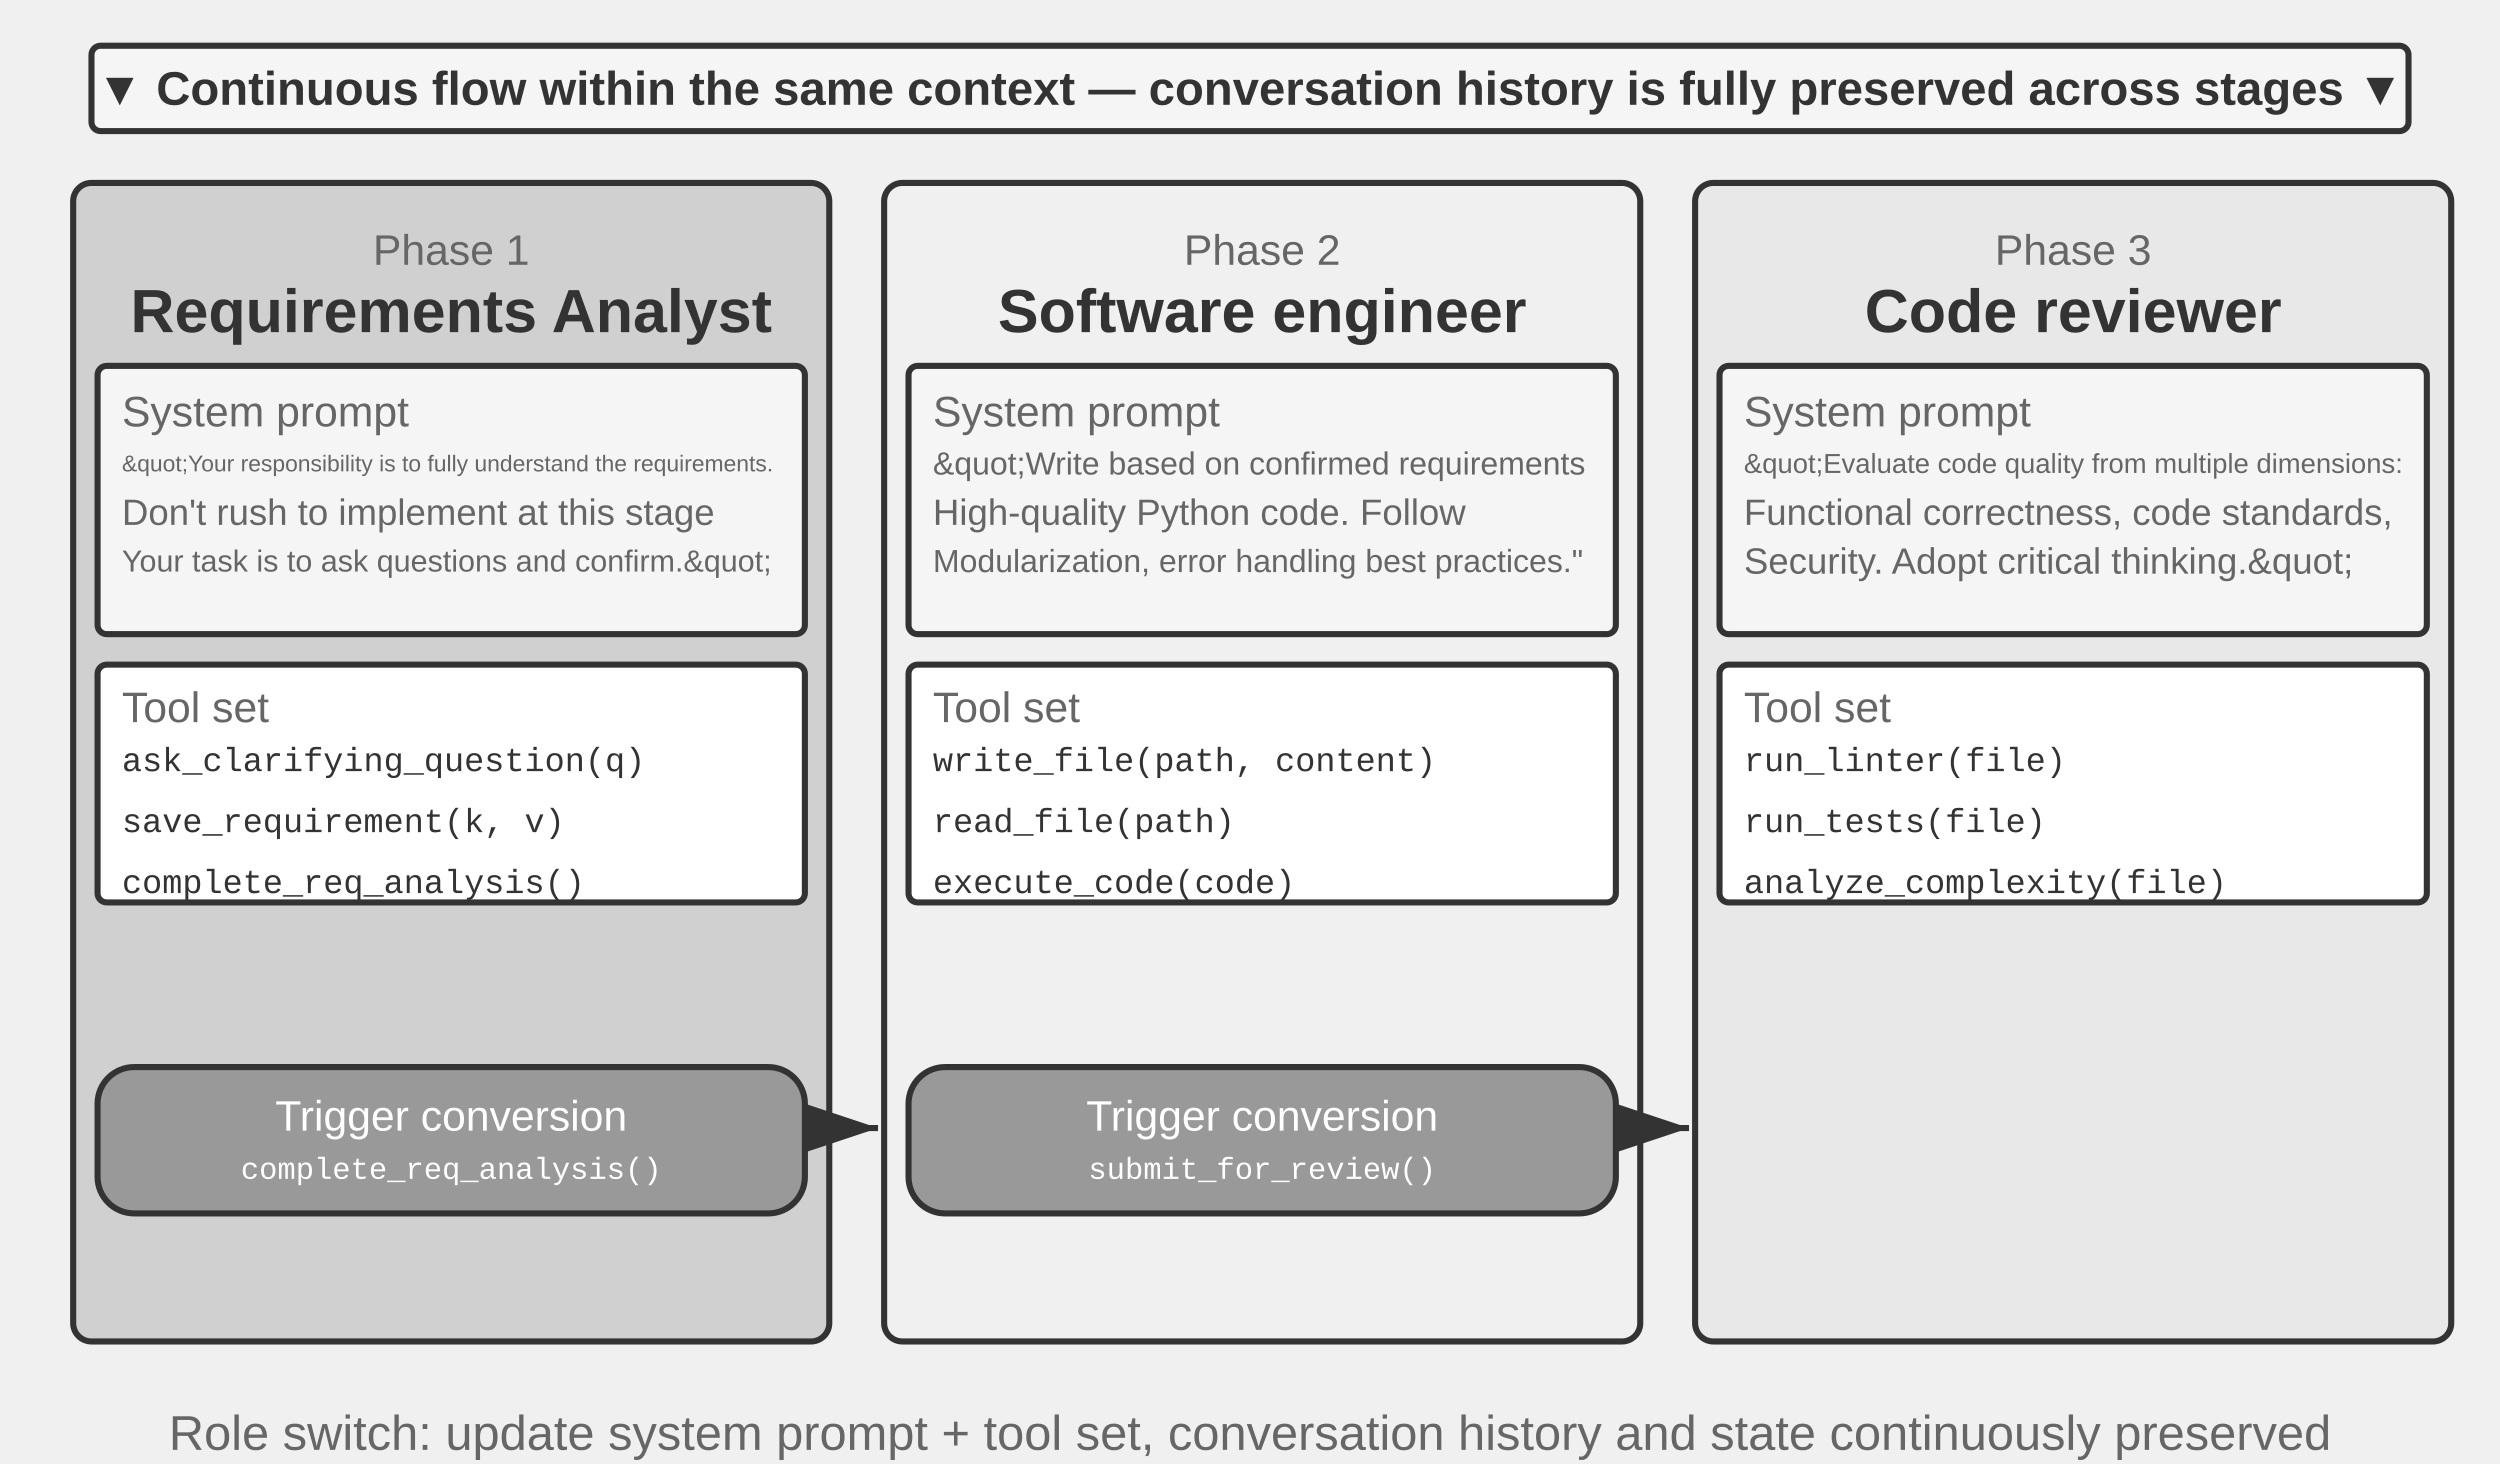
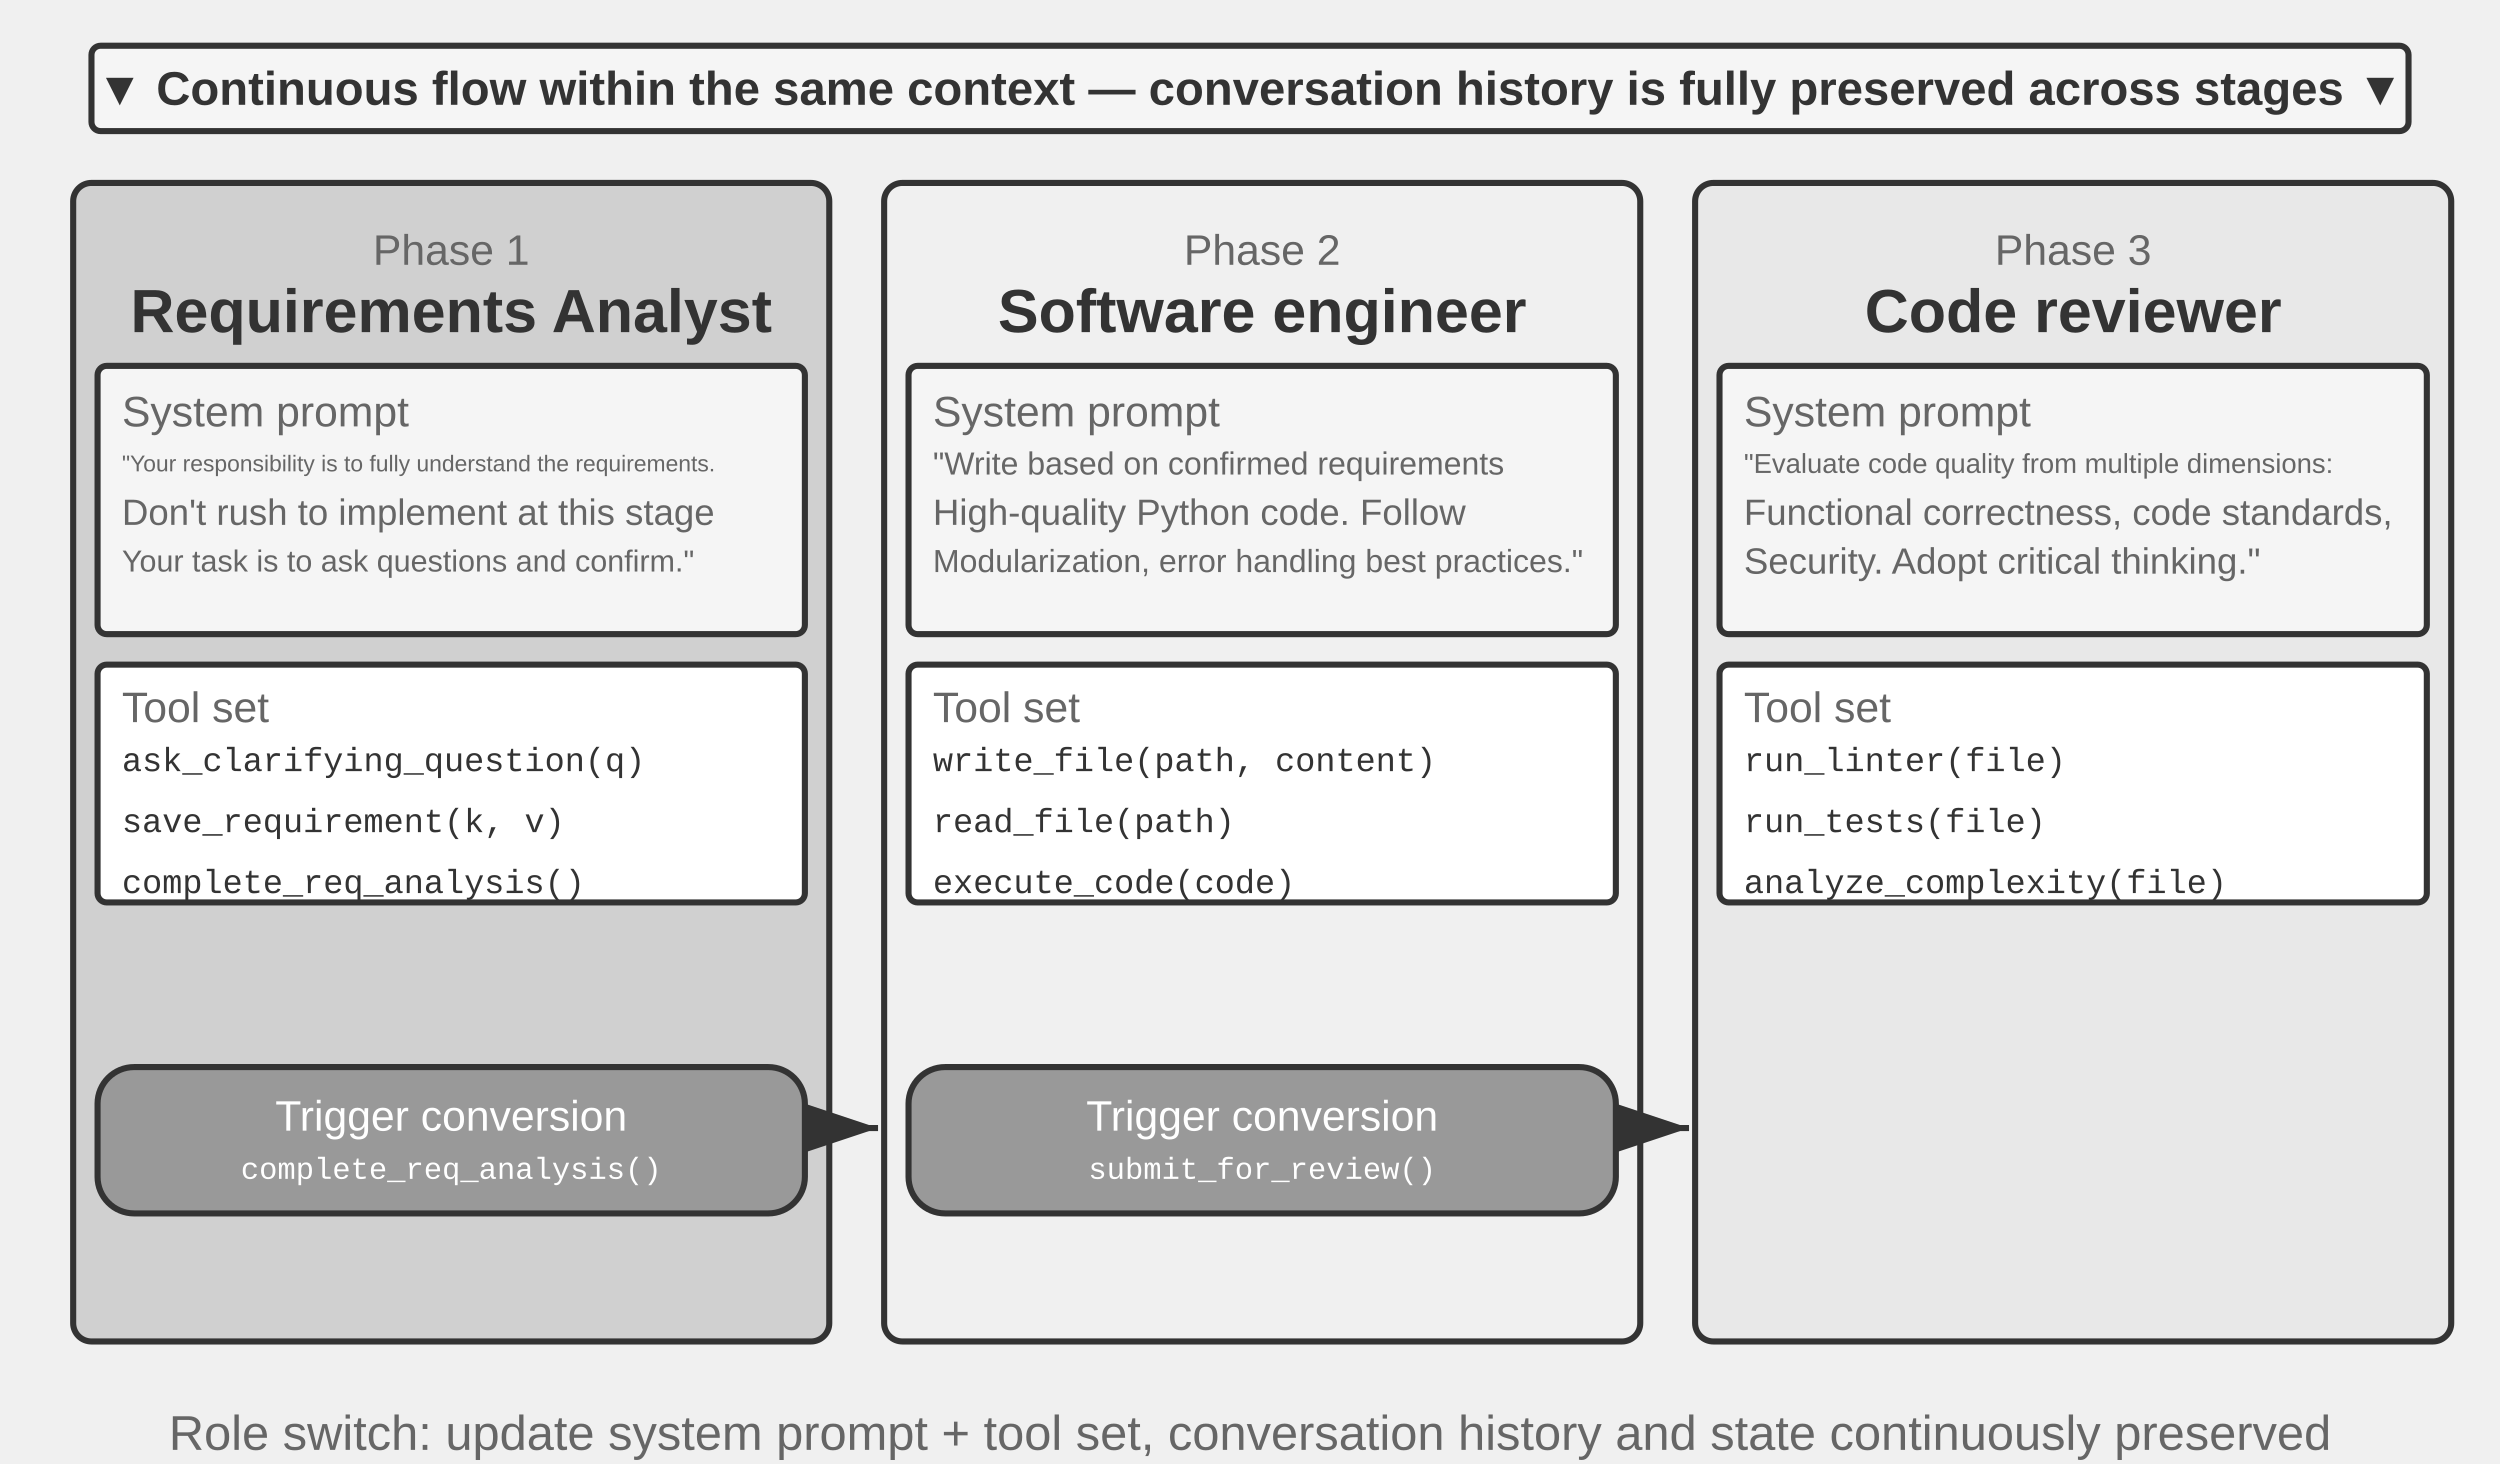
<svg xmlns="http://www.w3.org/2000/svg" viewBox="0 40 820 480" width="820" height="480" style="background:#ffffff">
  <defs>
    <marker id="ah" markerWidth="12" markerHeight="8" refX="12" refY="4" orient="auto">
      <polygon points="0 0, 12 4, 0 8" fill="#333333" />
    </marker>
    <marker id="ah-light" markerWidth="12" markerHeight="8" refX="12" refY="4" orient="auto">
      <polygon points="0 0, 12 4, 0 8" fill="#999999" />
    </marker>
  </defs>
  <rect x="30" y="55" width="760" height="28" rx="3" fill="#f5f5f5" stroke="#333333" stroke-width="2" />
  <text x="410" y="69" font-family="Arial, 'Helvetica Neue', Helvetica, 'PingFang SC', 'Microsoft YaHei', sans-serif" font-size="15.5" fill="#333333" text-anchor="middle" dominant-baseline="central" font-weight="bold">▼ Continuous flow within the same context — conversation history is fully preserved across stages ▼</text>
  <rect x="24" y="100" width="248" height="380" rx="6" fill="#d0d0d0" stroke="#333333" stroke-width="2" />
  <text x="148" y="122" font-family="Arial, 'Helvetica Neue', Helvetica, 'PingFang SC', 'Microsoft YaHei', sans-serif" font-size="14" fill="#666666" text-anchor="middle" dominant-baseline="central" font-weight="normal">Phase 1</text>
  <text x="148" y="142" font-family="Arial, 'Helvetica Neue', Helvetica, 'PingFang SC', 'Microsoft YaHei', sans-serif" font-size="20" fill="#333333" text-anchor="middle" dominant-baseline="central" font-weight="bold">Requirements Analyst</text>
  <rect x="32" y="160" width="232" height="88" rx="3" fill="#f5f5f5" stroke="#333333" stroke-width="2" />
  <text x="40" y="175" font-family="Arial, 'Helvetica Neue', Helvetica, 'PingFang SC', 'Microsoft YaHei', sans-serif" font-size="14" fill="#666666" text-anchor="start" dominant-baseline="central" font-weight="normal">System prompt</text>
-   <text x="40" y="192" font-family="Arial, 'Helvetica Neue', Helvetica, 'PingFang SC', 'Microsoft YaHei', sans-serif" font-size="7.5" fill="#666666" text-anchor="start" dominant-baseline="central" font-weight="normal">&amp;quot;Your responsibility is to fully understand the requirements.</text>
+   <text x="40" y="192" font-family="Arial, 'Helvetica Neue', Helvetica, 'PingFang SC', 'Microsoft YaHei', sans-serif" font-size="7.5" fill="#666666" text-anchor="start" dominant-baseline="central" font-weight="normal">"Your responsibility is to fully understand the requirements.</text>
  <text x="40" y="208" font-family="Arial, 'Helvetica Neue', Helvetica, 'PingFang SC', 'Microsoft YaHei', sans-serif" font-size="12" fill="#666666" text-anchor="start" dominant-baseline="central" font-weight="normal">Don't rush to implement at this stage</text>
-   <text x="40" y="224" font-family="Arial, 'Helvetica Neue', Helvetica, 'PingFang SC', 'Microsoft YaHei', sans-serif" font-size="10" fill="#666666" text-anchor="start" dominant-baseline="central" font-weight="normal">Your task is to ask questions and confirm.&amp;quot;</text>
+   <text x="40" y="224" font-family="Arial, 'Helvetica Neue', Helvetica, 'PingFang SC', 'Microsoft YaHei', sans-serif" font-size="10" fill="#666666" text-anchor="start" dominant-baseline="central" font-weight="normal">Your task is to ask questions and confirm."</text>
  <rect x="32" y="258" width="232" height="78" rx="3" fill="#ffffff" stroke="#333333" stroke-width="2" />
  <text x="40" y="272" font-family="Arial, 'Helvetica Neue', Helvetica, 'PingFang SC', 'Microsoft YaHei', sans-serif" font-size="14" fill="#666666" text-anchor="start" dominant-baseline="central" font-weight="normal">Tool set</text>
  <text x="40" y="290" font-family="'Courier New', Courier, monospace" font-size="11" fill="#333333" text-anchor="start" dominant-baseline="central">ask_clarifying_question(q)</text>
  <text x="40" y="310" font-family="'Courier New', Courier, monospace" font-size="11" fill="#333333" text-anchor="start" dominant-baseline="central">save_requirement(k, v)</text>
  <text x="40" y="330" font-family="'Courier New', Courier, monospace" font-size="11" fill="#333333" text-anchor="start" dominant-baseline="central">complete_req_analysis()</text>
  <rect x="32" y="390" width="232" height="48" rx="12" fill="#999999" stroke="#333333" stroke-width="2" />
  <text x="148" y="406" font-family="Arial, 'Helvetica Neue', Helvetica, 'PingFang SC', 'Microsoft YaHei', sans-serif" font-size="14" fill="#ffffff" text-anchor="middle" dominant-baseline="central" font-weight="normal">Trigger conversion</text>
  <text x="148" y="424" font-family="'Courier New', Courier, monospace" font-size="10" fill="#ffffff" text-anchor="middle" dominant-baseline="central">complete_req_analysis()</text>
  <line x1="274" y1="410" x2="288" y2="410" stroke="#333333" stroke-width="2" marker-end="url(#ah)" />
  <rect x="290" y="100" width="248" height="380" rx="6" fill="#f0f0f0" stroke="#333333" stroke-width="2" />
  <text x="414" y="122" font-family="Arial, 'Helvetica Neue', Helvetica, 'PingFang SC', 'Microsoft YaHei', sans-serif" font-size="14" fill="#666666" text-anchor="middle" dominant-baseline="central" font-weight="normal">Phase 2</text>
  <text x="414" y="142" font-family="Arial, 'Helvetica Neue', Helvetica, 'PingFang SC', 'Microsoft YaHei', sans-serif" font-size="20" fill="#333333" text-anchor="middle" dominant-baseline="central" font-weight="bold">Software engineer</text>
  <rect x="298" y="160" width="232" height="88" rx="3" fill="#f5f5f5" stroke="#333333" stroke-width="2" />
  <text x="306" y="175" font-family="Arial, 'Helvetica Neue', Helvetica, 'PingFang SC', 'Microsoft YaHei', sans-serif" font-size="14" fill="#666666" text-anchor="start" dominant-baseline="central" font-weight="normal">System prompt</text>
-   <text x="306" y="192" font-family="Arial, 'Helvetica Neue', Helvetica, 'PingFang SC', 'Microsoft YaHei', sans-serif" font-size="10.5" fill="#666666" text-anchor="start" dominant-baseline="central" font-weight="normal">&amp;quot;Write based on confirmed requirements</text>
+   <text x="306" y="192" font-family="Arial, 'Helvetica Neue', Helvetica, 'PingFang SC', 'Microsoft YaHei', sans-serif" font-size="10.5" fill="#666666" text-anchor="start" dominant-baseline="central" font-weight="normal">"Write based on confirmed requirements</text>
  <text x="306" y="208" font-family="Arial, 'Helvetica Neue', Helvetica, 'PingFang SC', 'Microsoft YaHei', sans-serif" font-size="12" fill="#666666" text-anchor="start" dominant-baseline="central" font-weight="normal">High-quality Python code. Follow</text>
  <text x="306" y="224" font-family="Arial, 'Helvetica Neue', Helvetica, 'PingFang SC', 'Microsoft YaHei', sans-serif" font-size="10.5" fill="#666666" text-anchor="start" dominant-baseline="central" font-weight="normal">Modularization, error handling best practices."</text>
  <rect x="298" y="258" width="232" height="78" rx="3" fill="#ffffff" stroke="#333333" stroke-width="2" />
  <text x="306" y="272" font-family="Arial, 'Helvetica Neue', Helvetica, 'PingFang SC', 'Microsoft YaHei', sans-serif" font-size="14" fill="#666666" text-anchor="start" dominant-baseline="central" font-weight="normal">Tool set</text>
  <text x="306" y="290" font-family="'Courier New', Courier, monospace" font-size="11" fill="#333333" text-anchor="start" dominant-baseline="central">write_file(path, content)</text>
  <text x="306" y="310" font-family="'Courier New', Courier, monospace" font-size="11" fill="#333333" text-anchor="start" dominant-baseline="central">read_file(path)</text>
  <text x="306" y="330" font-family="'Courier New', Courier, monospace" font-size="11" fill="#333333" text-anchor="start" dominant-baseline="central">execute_code(code)</text>
  <rect x="298" y="390" width="232" height="48" rx="12" fill="#999999" stroke="#333333" stroke-width="2" />
  <text x="414" y="406" font-family="Arial, 'Helvetica Neue', Helvetica, 'PingFang SC', 'Microsoft YaHei', sans-serif" font-size="14" fill="#ffffff" text-anchor="middle" dominant-baseline="central" font-weight="normal">Trigger conversion</text>
  <text x="414" y="424" font-family="'Courier New', Courier, monospace" font-size="10" fill="#ffffff" text-anchor="middle" dominant-baseline="central">submit_for_review()</text>
  <line x1="540" y1="410" x2="554" y2="410" stroke="#333333" stroke-width="2" marker-end="url(#ah)" />
  <rect x="556" y="100" width="248" height="380" rx="6" fill="#e8e8e8" stroke="#333333" stroke-width="2" />
  <text x="680" y="122" font-family="Arial, 'Helvetica Neue', Helvetica, 'PingFang SC', 'Microsoft YaHei', sans-serif" font-size="14" fill="#666666" text-anchor="middle" dominant-baseline="central" font-weight="normal">Phase 3</text>
  <text x="680" y="142" font-family="Arial, 'Helvetica Neue', Helvetica, 'PingFang SC', 'Microsoft YaHei', sans-serif" font-size="20" fill="#333333" text-anchor="middle" dominant-baseline="central" font-weight="bold">Code reviewer</text>
  <rect x="564" y="160" width="232" height="88" rx="3" fill="#f5f5f5" stroke="#333333" stroke-width="2" />
  <text x="572" y="175" font-family="Arial, 'Helvetica Neue', Helvetica, 'PingFang SC', 'Microsoft YaHei', sans-serif" font-size="14" fill="#666666" text-anchor="start" dominant-baseline="central" font-weight="normal">System prompt</text>
-   <text x="572" y="192" font-family="Arial, 'Helvetica Neue', Helvetica, 'PingFang SC', 'Microsoft YaHei', sans-serif" font-size="9" fill="#666666" text-anchor="start" dominant-baseline="central" font-weight="normal">&amp;quot;Evaluate code quality from multiple dimensions:</text>
+   <text x="572" y="192" font-family="Arial, 'Helvetica Neue', Helvetica, 'PingFang SC', 'Microsoft YaHei', sans-serif" font-size="9" fill="#666666" text-anchor="start" dominant-baseline="central" font-weight="normal">"Evaluate code quality from multiple dimensions:</text>
  <text x="572" y="208" font-family="Arial, 'Helvetica Neue', Helvetica, 'PingFang SC', 'Microsoft YaHei', sans-serif" font-size="12" fill="#666666" text-anchor="start" dominant-baseline="central" font-weight="normal">Functional correctness, code standards, </text>
-   <text x="572" y="224" font-family="Arial, 'Helvetica Neue', Helvetica, 'PingFang SC', 'Microsoft YaHei', sans-serif" font-size="12" fill="#666666" text-anchor="start" dominant-baseline="central" font-weight="normal">Security. Adopt critical thinking.&amp;quot;</text>
+   <text x="572" y="224" font-family="Arial, 'Helvetica Neue', Helvetica, 'PingFang SC', 'Microsoft YaHei', sans-serif" font-size="12" fill="#666666" text-anchor="start" dominant-baseline="central" font-weight="normal">Security. Adopt critical thinking."</text>
  <rect x="564" y="258" width="232" height="78" rx="3" fill="#ffffff" stroke="#333333" stroke-width="2" />
  <text x="572" y="272" font-family="Arial, 'Helvetica Neue', Helvetica, 'PingFang SC', 'Microsoft YaHei', sans-serif" font-size="14" fill="#666666" text-anchor="start" dominant-baseline="central" font-weight="normal">Tool set</text>
  <text x="572" y="290" font-family="'Courier New', Courier, monospace" font-size="11" fill="#333333" text-anchor="start" dominant-baseline="central">run_linter(file)</text>
  <text x="572" y="310" font-family="'Courier New', Courier, monospace" font-size="11" fill="#333333" text-anchor="start" dominant-baseline="central">run_tests(file)</text>
  <text x="572" y="330" font-family="'Courier New', Courier, monospace" font-size="11" fill="#333333" text-anchor="start" dominant-baseline="central">analyze_complexity(file)</text>
  <text x="410" y="510" font-family="Arial, 'Helvetica Neue', Helvetica, 'PingFang SC', 'Microsoft YaHei', sans-serif" font-size="16" fill="#666666" text-anchor="middle" dominant-baseline="central" font-weight="normal">Role switch: update system prompt + tool set, conversation history and state continuously preserved</text>
</svg>
